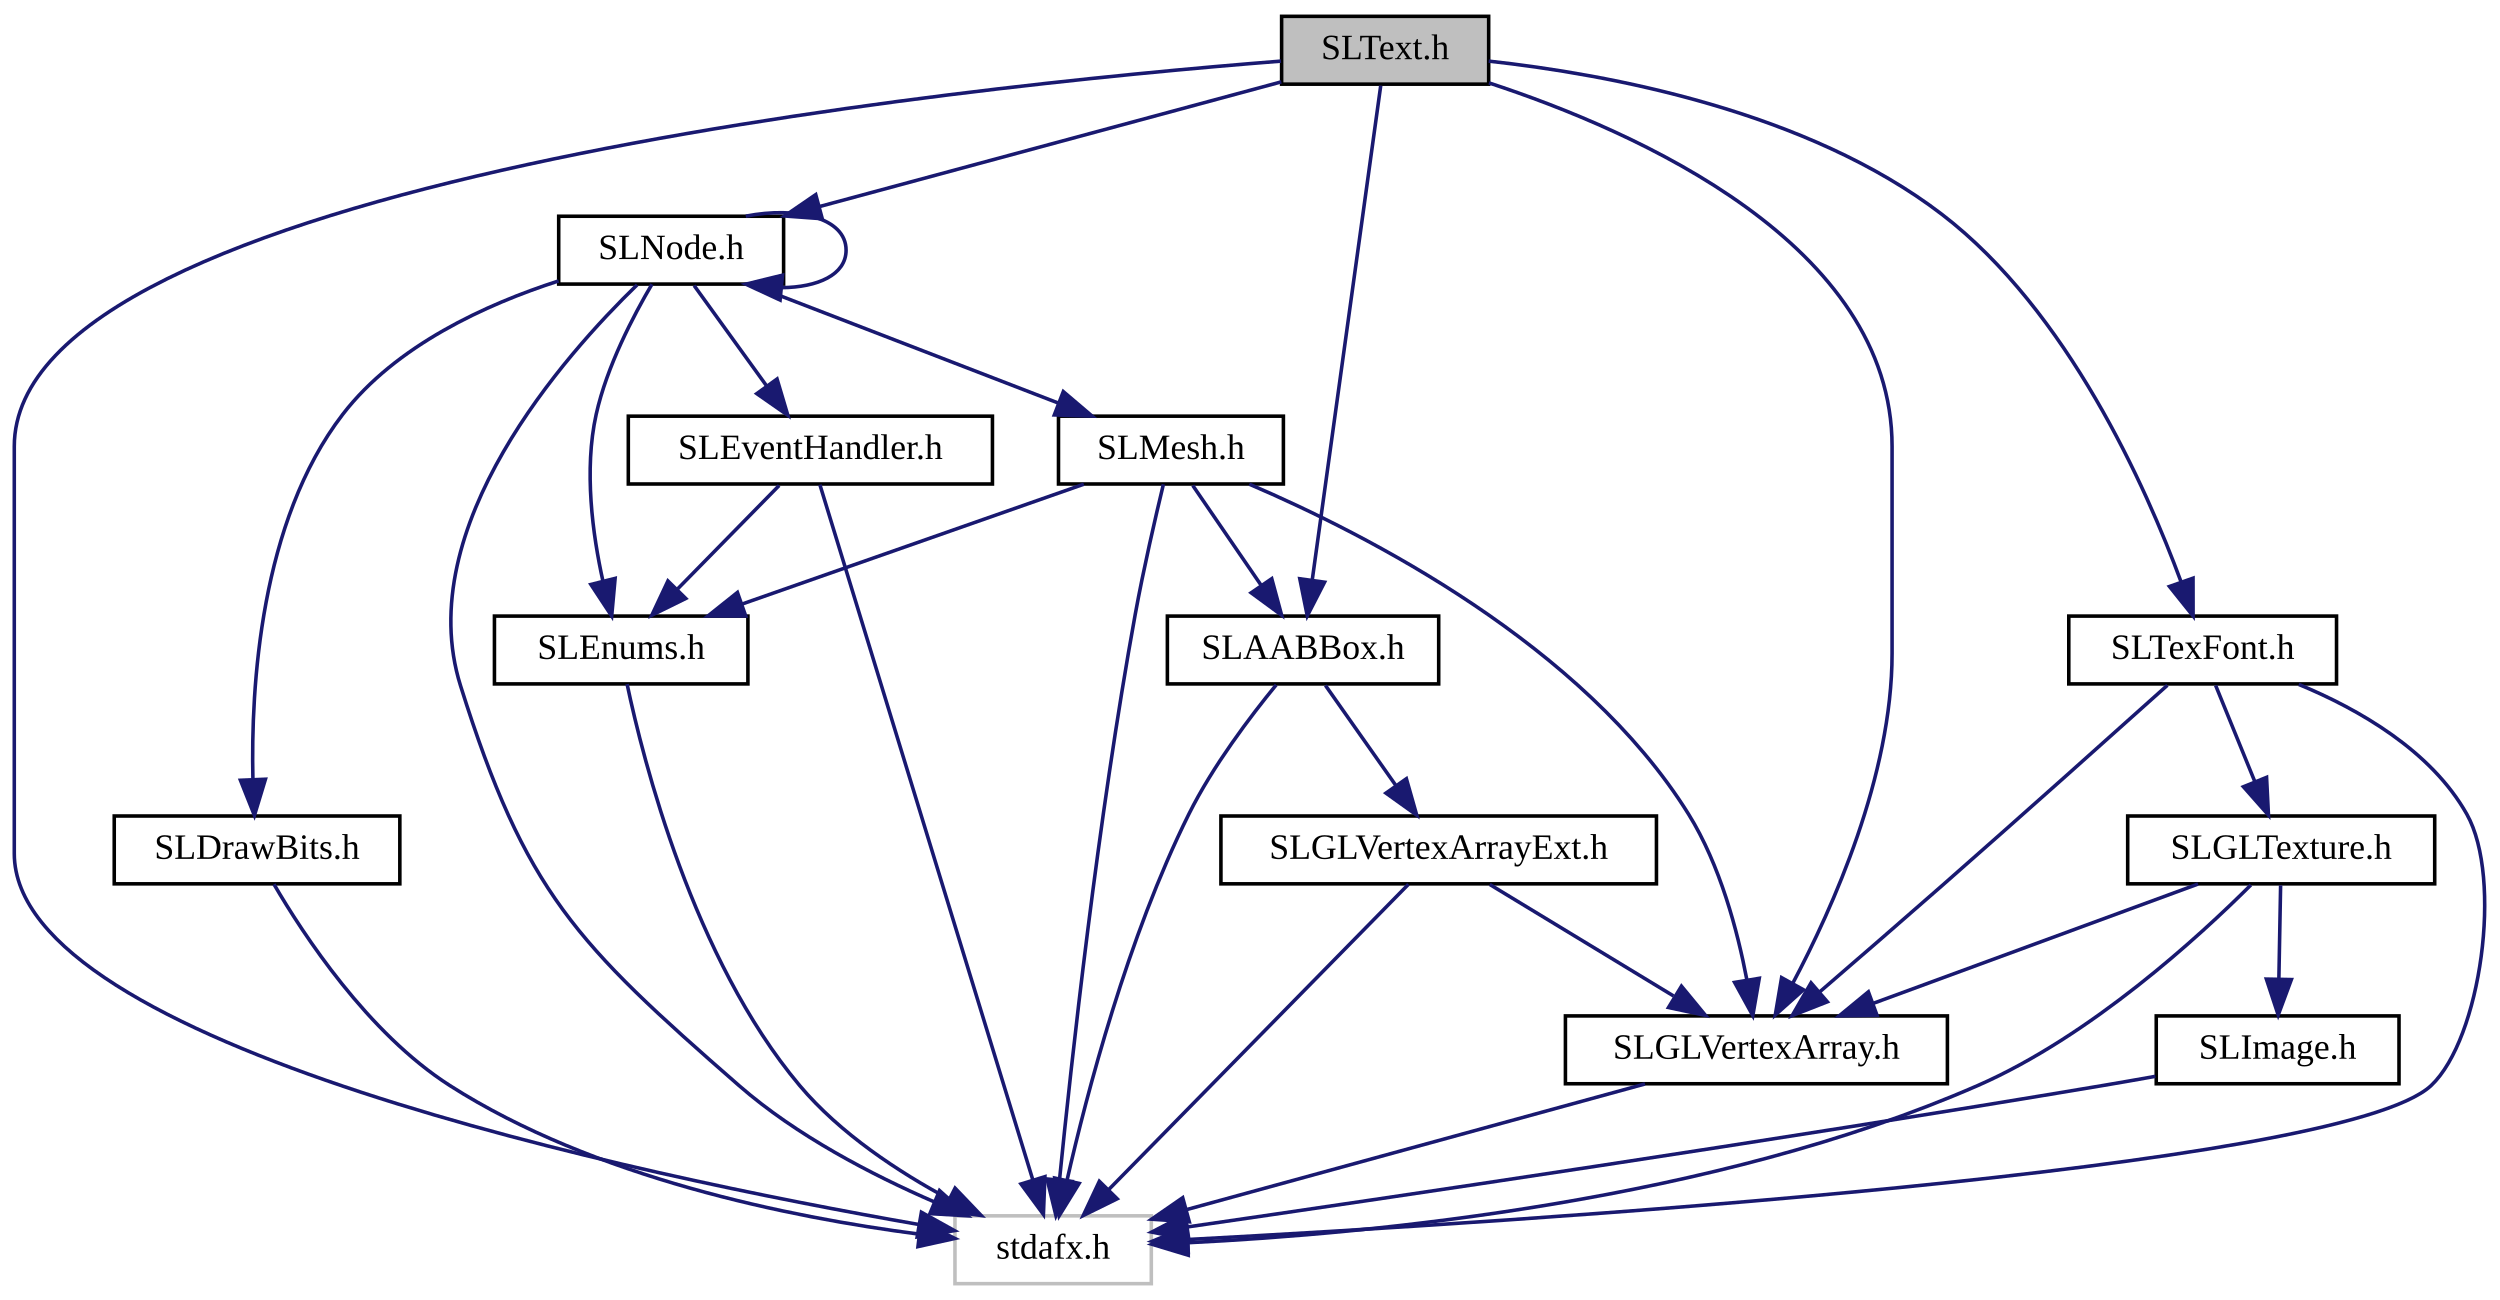
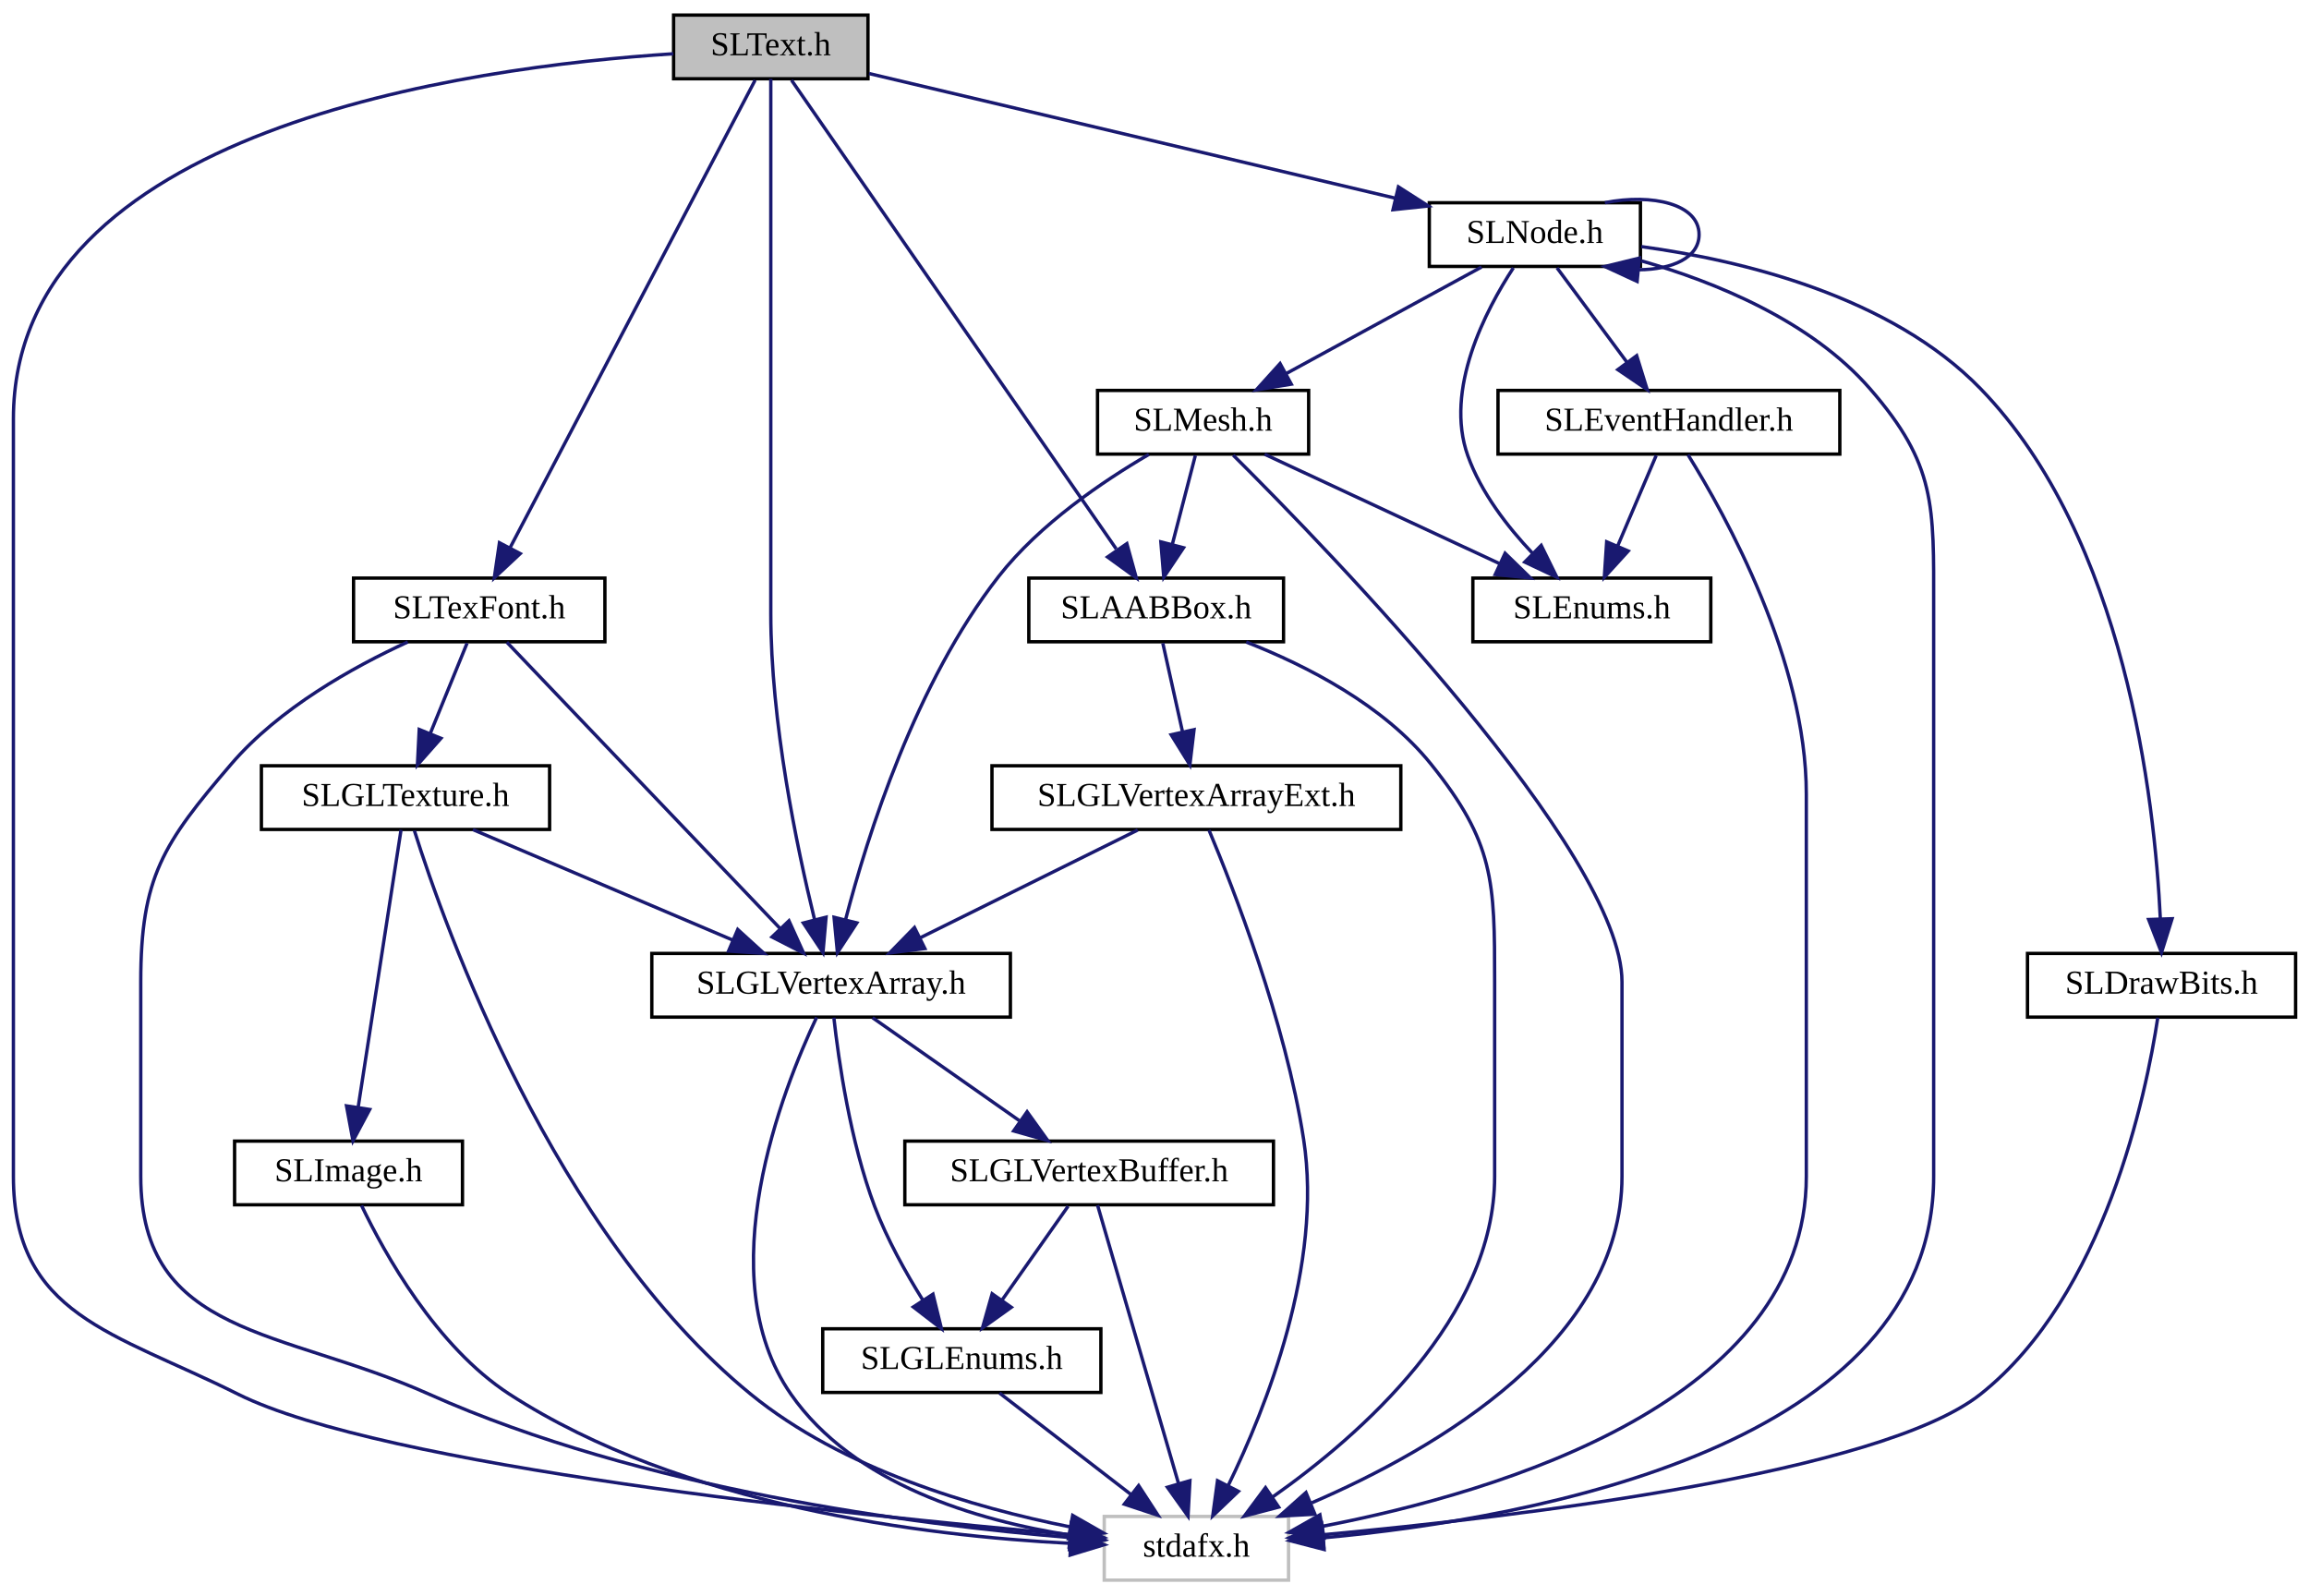
- <svg xmlns="http://www.w3.org/2000/svg" xmlns:xlink="http://www.w3.org/1999/xlink" width="700pt" height="364pt" viewBox="0.00 0.00 700.29 364.00">
-   <g id="graph1" class="graph" transform="scale(1 1) rotate(0) translate(4 360)">
-     <polygon fill="white" stroke="white" points="-4,5 -4,-360 697.293,-360 697.293,5 -4,5" />
+ <svg xmlns="http://www.w3.org/2000/svg" xmlns:xlink="http://www.w3.org/1999/xlink" width="689pt" height="476pt" viewBox="0.00 0.00 689.00 476.00">
+   <g id="graph1" class="graph" transform="scale(1 1) rotate(0) translate(4 472)">
+     <polygon fill="white" stroke="white" points="-4,5 -4,-472 686,-472 686,5 -4,5" />
    <g id="node1" class="node">
-       <polygon fill="#bfbfbf" stroke="black" points="355,-336.5 355,-355.5 413,-355.5 413,-336.5 355,-336.5" />
-       <text text-anchor="middle" x="384" y="-343.5" font-family="Arial.ttf" font-size="10.00">SLText.h</text>
+       <polygon fill="#bfbfbf" stroke="black" points="197,-448.5 197,-467.5 255,-467.5 255,-448.5 197,-448.5" />
+       <text text-anchor="middle" x="226" y="-455.5" font-family="Arial.ttf" font-size="10.00">SLText.h</text>
    </g>
    <g id="node3" class="node">
-       <polygon fill="white" stroke="#bfbfbf" points="263.5,-0.5 263.5,-19.5 318.5,-19.5 318.5,-0.5 263.5,-0.5" />
-       <text text-anchor="middle" x="291" y="-7.5" font-family="Arial.ttf" font-size="10.00">stdafx.h</text>
+       <polygon fill="white" stroke="#bfbfbf" points="325.5,-0.5 325.5,-19.5 380.5,-19.5 380.5,-0.5 325.5,-0.5" />
+       <text text-anchor="middle" x="353" y="-7.5" font-family="Arial.ttf" font-size="10.00">stdafx.h</text>
    </g>
    <g id="edge2" class="edge">
-       <path fill="none" stroke="midnightblue" d="M354.822,-342.958C265.21,-335.898 0,-308.769 0,-235 0,-235 0,-235 0,-121 0,-67.437 174.685,-30.842 253.368,-17.075" />
-       <polygon fill="midnightblue" stroke="midnightblue" points="254.098,-20.501 263.361,-15.359 252.913,-13.602 254.098,-20.501" />
+       <path fill="none" stroke="midnightblue" d="M196.917,-455.954C135.878,-452.046 0,-433.619 0,-347 0,-347 0,-347 0,-121 0,-79.512 29.883,-74.536 67,-56 109.898,-34.577 247.712,-20.091 315.136,-14.102" />
+       <polygon fill="midnightblue" stroke="midnightblue" points="315.669,-17.569 325.327,-13.214 315.061,-10.595 315.669,-17.569" />
    </g>
    <g id="node5" class="node">
      <a xlink:href="_s_l_node_8h.html" target="_top" xlink:title="SLNode.h">
-         <polygon fill="white" stroke="black" points="152.5,-280.5 152.5,-299.5 215.5,-299.5 215.5,-280.5 152.5,-280.5" />
-         <text text-anchor="middle" x="184" y="-287.5" font-family="Arial.ttf" font-size="10.00">SLNode.h</text>
+         <polygon fill="white" stroke="black" points="422.5,-392.5 422.5,-411.5 485.5,-411.5 485.5,-392.5 422.5,-392.5" />
+         <text text-anchor="middle" x="454" y="-399.5" font-family="Arial.ttf" font-size="10.00">SLNode.h</text>
      </a>
    </g>
    <g id="edge4" class="edge">
-       <path fill="none" stroke="midnightblue" d="M354.918,-337.148C320.906,-327.965 264.342,-312.692 225.671,-302.251" />
-       <polygon fill="midnightblue" stroke="midnightblue" points="226.328,-298.803 215.761,-299.576 224.503,-305.561 226.328,-298.803" />
-     </g>
-     <g id="node14" class="node">
+       <path fill="none" stroke="midnightblue" d="M255.34,-450.051C295.258,-440.597 366.903,-423.628 412.367,-412.86" />
+       <polygon fill="midnightblue" stroke="midnightblue" points="413.284,-416.24 422.209,-410.53 411.671,-409.429 413.284,-416.24" />
+     </g>
+     <g id="node13" class="node">
      <a xlink:href="_s_l_a_a_b_box_8h.html" target="_top" xlink:title="SLAABBox.h">
-         <polygon fill="white" stroke="black" points="323,-168.5 323,-187.5 399,-187.5 399,-168.5 323,-168.5" />
-         <text text-anchor="middle" x="361" y="-175.5" font-family="Arial.ttf" font-size="10.00">SLAABBox.h</text>
-       </a>
-     </g>
-     <g id="edge44" class="edge">
-       <path fill="none" stroke="midnightblue" d="M382.763,-336.075C379.143,-309.945 368.511,-233.211 363.574,-197.577" />
-       <polygon fill="midnightblue" stroke="midnightblue" points="367.027,-196.993 362.187,-187.568 360.093,-197.954 367.027,-196.993" />
-     </g>
-     <g id="node20" class="node">
+         <polygon fill="white" stroke="black" points="303,-280.5 303,-299.5 379,-299.5 379,-280.5 303,-280.5" />
+         <text text-anchor="middle" x="341" y="-287.5" font-family="Arial.ttf" font-size="10.00">SLAABBox.h</text>
+       </a>
+     </g>
+     <g id="edge52" class="edge">
+       <path fill="none" stroke="midnightblue" d="M232.183,-448.075C250.52,-421.606 304.831,-343.209 329.078,-308.21" />
+       <polygon fill="midnightblue" stroke="midnightblue" points="332.247,-309.781 335.064,-299.568 326.492,-305.795 332.247,-309.781" />
+     </g>
+     <g id="node19" class="node">
      <a xlink:href="_s_l_g_l_vertex_array_8h.html" target="_top" xlink:title="SLGLVertexArray.h">
-         <polygon fill="white" stroke="black" points="434.5,-56.5 434.5,-75.5 541.5,-75.5 541.5,-56.5 434.5,-56.5" />
-         <text text-anchor="middle" x="488" y="-63.5" font-family="Arial.ttf" font-size="10.00">SLGLVertexArray.h</text>
-       </a>
-     </g>
-     <g id="edge46" class="edge">
-       <path fill="none" stroke="midnightblue" d="M413.078,-336.855C454.622,-323.235 526,-291.6 526,-235 526,-235 526,-235 526,-177 526,-142.813 509.4,-105.764 498.143,-84.571" />
-       <polygon fill="midnightblue" stroke="midnightblue" points="501.181,-82.832 493.284,-75.769 495.053,-86.215 501.181,-82.832" />
-     </g>
-     <g id="node35" class="node">
+         <polygon fill="white" stroke="black" points="190.5,-168.5 190.5,-187.5 297.5,-187.5 297.5,-168.5 190.5,-168.5" />
+         <text text-anchor="middle" x="244" y="-175.5" font-family="Arial.ttf" font-size="10.00">SLGLVertexArray.h</text>
+       </a>
+     </g>
+     <g id="edge54" class="edge">
+       <path fill="none" stroke="midnightblue" d="M226,-448.442C226,-429.936 226,-384.813 226,-347 226,-347 226,-347 226,-289 226,-256.537 233.73,-219.384 239.058,-197.628" />
+       <polygon fill="midnightblue" stroke="midnightblue" points="242.495,-198.315 241.572,-187.76 235.712,-196.587 242.495,-198.315" />
+     </g>
+     <g id="node41" class="node">
      <a xlink:href="_s_l_tex_font_8h.html" target="_top" xlink:title="SLTexFont.h">
-         <polygon fill="white" stroke="black" points="575.5,-168.5 575.5,-187.5 650.5,-187.5 650.5,-168.5 575.5,-168.5" />
-         <text text-anchor="middle" x="613" y="-175.5" font-family="Arial.ttf" font-size="10.00">SLTexFont.h</text>
-       </a>
-     </g>
-     <g id="edge48" class="edge">
-       <path fill="none" stroke="midnightblue" d="M413.008,-342.955C446.655,-339.258 502.316,-328.91 540,-300 575.243,-272.963 597.15,-223.646 606.955,-197.087" />
-       <polygon fill="midnightblue" stroke="midnightblue" points="610.303,-198.119 610.323,-187.524 603.7,-195.794 610.303,-198.119" />
+         <polygon fill="white" stroke="black" points="101.5,-280.5 101.5,-299.5 176.5,-299.5 176.5,-280.5 101.5,-280.5" />
+         <text text-anchor="middle" x="139" y="-287.5" font-family="Arial.ttf" font-size="10.00">SLTexFont.h</text>
+       </a>
+     </g>
+     <g id="edge56" class="edge">
+       <path fill="none" stroke="midnightblue" d="M221.323,-448.075C207.509,-421.719 166.713,-343.878 148.256,-308.661" />
+       <polygon fill="midnightblue" stroke="midnightblue" points="151.233,-306.801 143.491,-299.568 145.033,-310.05 151.233,-306.801" />
    </g>
    <g id="edge6" class="edge">
-       <path fill="none" stroke="midnightblue" d="M174.456,-280.275C154.449,-260.876 111.071,-212.374 125,-168 143.167,-110.125 157.299,-95.888 203,-56 219.035,-42.005 240.189,-31.008 257.738,-23.389" />
-       <polygon fill="midnightblue" stroke="midnightblue" points="259.175,-26.582 267.061,-19.506 256.484,-20.12 259.175,-26.582" />
-     </g>
-     <g id="edge32" class="edge">
-       <path fill="none" stroke="midnightblue" d="M204.899,-299.525C219.099,-302.308 233,-299.133 233,-290 233,-283.079 225.017,-279.579 214.97,-279.501" />
-       <polygon fill="midnightblue" stroke="midnightblue" points="214.515,-276.029 204.899,-280.475 215.189,-282.996 214.515,-276.029" />
+       <path fill="none" stroke="midnightblue" d="M485.74,-394.174C507.831,-387.844 536.377,-376.249 554,-356 573.759,-333.296 573,-321.098 573,-291 573,-291 573,-291 573,-121 573,-40.669 454.205,-19 391.203,-13.156" />
+       <polygon fill="midnightblue" stroke="midnightblue" points="391.12,-9.637 380.863,-12.293 390.537,-16.613 391.12,-9.637" />
+     </g>
+     <g id="edge40" class="edge">
+       <path fill="none" stroke="midnightblue" d="M474.899,-411.525C489.099,-414.308 503,-411.133 503,-402 503,-395.079 495.017,-391.579 484.97,-391.501" />
+       <polygon fill="midnightblue" stroke="midnightblue" points="484.515,-388.029 474.899,-392.475 485.189,-394.996 484.515,-388.029" />
    </g>
    <g id="node8" class="node">
      <a xlink:href="_s_l_enums_8h.html" target="_top" xlink:title="SLEnums.h">
-         <polygon fill="white" stroke="black" points="134.5,-168.5 134.5,-187.5 205.5,-187.5 205.5,-168.5 134.5,-168.5" />
-         <text text-anchor="middle" x="170" y="-175.5" font-family="Arial.ttf" font-size="10.00">SLEnums.h</text>
+         <polygon fill="white" stroke="black" points="435.5,-280.5 435.5,-299.5 506.5,-299.5 506.5,-280.5 435.5,-280.5" />
+         <text text-anchor="middle" x="471" y="-287.5" font-family="Arial.ttf" font-size="10.00">SLEnums.h</text>
      </a>
    </g>
    <g id="edge8" class="edge">
-       <path fill="none" stroke="midnightblue" d="M178.616,-280.443C173.444,-271.678 165.988,-257.467 163,-244 159.543,-228.418 161.996,-210.341 164.91,-197.212" />
-       <polygon fill="midnightblue" stroke="midnightblue" points="168.305,-198.063 167.346,-187.511 161.516,-196.358 168.305,-198.063" />
-     </g>
-     <g id="node11" class="node">
+       <path fill="none" stroke="midnightblue" d="M447.587,-392.084C439.349,-379.481 426.911,-355.784 434,-336 437.941,-325.003 445.857,-314.769 453.36,-306.848" />
+       <polygon fill="midnightblue" stroke="midnightblue" points="455.892,-309.266 460.562,-299.755 450.981,-304.278 455.892,-309.266" />
+     </g>
+     <g id="node10" class="node">
      <a xlink:href="_s_l_mesh_8h.html" target="_top" xlink:title="SLMesh.h">
-         <polygon fill="white" stroke="black" points="292.5,-224.5 292.5,-243.5 355.5,-243.5 355.5,-224.5 292.5,-224.5" />
-         <text text-anchor="middle" x="324" y="-231.5" font-family="Arial.ttf" font-size="10.00">SLMesh.h</text>
-       </a>
+         <polygon fill="white" stroke="black" points="323.5,-336.5 323.5,-355.5 386.5,-355.5 386.5,-336.5 323.5,-336.5" />
+         <text text-anchor="middle" x="355" y="-343.5" font-family="Arial.ttf" font-size="10.00">SLMesh.h</text>
+       </a>
+     </g>
+     <g id="edge10" class="edge">
+       <path fill="none" stroke="midnightblue" d="M438.094,-392.324C422.362,-383.743 398.058,-370.486 379.791,-360.522" />
+       <polygon fill="midnightblue" stroke="midnightblue" points="381.322,-357.37 370.867,-355.655 377.97,-363.516 381.322,-357.37" />
+     </g>
+     <g id="node32" class="node">
+       <a xlink:href="_s_l_draw_bits_8h.html" target="_top" xlink:title="SLDrawBits.h">
+         <polygon fill="white" stroke="black" points="601,-168.5 601,-187.5 681,-187.5 681,-168.5 601,-168.5" />
+         <text text-anchor="middle" x="641" y="-175.5" font-family="Arial.ttf" font-size="10.00">SLDrawBits.h</text>
+       </a>
+     </g>
+     <g id="edge42" class="edge">
+       <path fill="none" stroke="midnightblue" d="M485.758,-398.417C515.803,-394.304 560.18,-383.641 587,-356 630.202,-311.476 638.954,-233.413 640.646,-197.741" />
+       <polygon fill="midnightblue" stroke="midnightblue" points="644.144,-197.857 640.983,-187.745 637.148,-197.622 644.144,-197.857" />
+     </g>
+     <g id="node35" class="node">
+       <a xlink:href="_s_l_event_handler_8h.html" target="_top" xlink:title="SLEventHandler.h">
+         <polygon fill="white" stroke="black" points="443,-336.5 443,-355.5 545,-355.5 545,-336.5 443,-336.5" />
+         <text text-anchor="middle" x="494" y="-343.5" font-family="Arial.ttf" font-size="10.00">SLEventHandler.h</text>
+       </a>
+     </g>
+     <g id="edge46" class="edge">
+       <path fill="none" stroke="midnightblue" d="M460.605,-392.083C466.255,-384.455 474.545,-373.264 481.451,-363.941" />
+       <polygon fill="midnightblue" stroke="midnightblue" points="484.378,-365.87 487.518,-355.751 478.753,-361.703 484.378,-365.87" />
    </g>
    <g id="edge12" class="edge">
-       <path fill="none" stroke="midnightblue" d="M206.183,-280.444C229.428,-271.478 266.149,-257.314 292.415,-247.183" />
-       <polygon fill="midnightblue" stroke="midnightblue" points="293.85,-250.381 301.92,-243.516 291.331,-243.85 293.85,-250.381" />
-     </g>
-     <g id="node26" class="node">
-       <a xlink:href="_s_l_draw_bits_8h.html" target="_top" xlink:title="SLDrawBits.h">
-         <polygon fill="white" stroke="black" points="28,-112.5 28,-131.5 108,-131.5 108,-112.5 28,-112.5" />
-         <text text-anchor="middle" x="68" y="-119.5" font-family="Arial.ttf" font-size="10.00">SLDrawBits.h</text>
-       </a>
+       <path fill="none" stroke="midnightblue" d="M363.99,-336.179C392.651,-307.666 480,-217.602 480,-179 480,-179 480,-179 480,-121 480,-71.865 425.014,-39.766 387.403,-23.557" />
+       <polygon fill="midnightblue" stroke="midnightblue" points="388.367,-20.169 377.788,-19.591 385.698,-26.64 388.367,-20.169" />
+     </g>
+     <g id="edge38" class="edge">
+       <path fill="none" stroke="midnightblue" d="M373.381,-336.444C392.216,-327.675 421.731,-313.935 443.379,-303.858" />
+       <polygon fill="midnightblue" stroke="midnightblue" points="445.117,-306.91 452.705,-299.516 442.162,-300.564 445.117,-306.91" />
+     </g>
+     <g id="edge14" class="edge">
+       <path fill="none" stroke="midnightblue" d="M352.688,-336.083C350.833,-328.927 348.165,-318.635 345.846,-309.691" />
+       <polygon fill="midnightblue" stroke="midnightblue" points="349.166,-308.553 343.269,-299.751 342.391,-310.309 349.166,-308.553" />
+     </g>
+     <g id="edge36" class="edge">
+       <path fill="none" stroke="midnightblue" d="M338.809,-336.4C325.263,-328.499 306.239,-315.655 294,-300 269.245,-268.335 254.832,-222.682 248.285,-197.473" />
+       <polygon fill="midnightblue" stroke="midnightblue" points="251.677,-196.61 245.888,-187.737 244.88,-198.284 251.677,-196.61" />
+     </g>
+     <g id="edge16" class="edge">
+       <path fill="none" stroke="midnightblue" d="M367.871,-280.421C385.906,-273.353 408.866,-261.599 423,-244 441.846,-220.533 442,-209.098 442,-179 442,-179 442,-179 442,-121 442,-78.846 402.01,-43.779 375.642,-25.239" />
+       <polygon fill="midnightblue" stroke="midnightblue" points="377.544,-22.3 367.299,-19.599 373.623,-28.099 377.544,-22.3" />
+     </g>
+     <g id="node16" class="node">
+       <a xlink:href="_s_l_g_l_vertex_array_ext_8h.html" target="_top" xlink:title="SLGLVertexArrayExt.h">
+         <polygon fill="white" stroke="black" points="292,-224.5 292,-243.5 414,-243.5 414,-224.5 292,-224.5" />
+         <text text-anchor="middle" x="353" y="-231.5" font-family="Arial.ttf" font-size="10.00">SLGLVertexArrayExt.h</text>
+       </a>
+     </g>
+     <g id="edge18" class="edge">
+       <path fill="none" stroke="midnightblue" d="M342.982,-280.083C344.572,-272.927 346.859,-262.635 348.846,-253.691" />
+       <polygon fill="midnightblue" stroke="midnightblue" points="352.303,-254.272 351.055,-243.751 345.469,-252.754 352.303,-254.272" />
+     </g>
+     <g id="edge20" class="edge">
+       <path fill="none" stroke="midnightblue" d="M356.762,-224.302C363.982,-207.084 379.547,-167.265 385,-132 390.785,-94.588 373.876,-52.057 362.482,-28.702" />
+       <polygon fill="midnightblue" stroke="midnightblue" points="365.538,-26.99 357.877,-19.672 359.302,-30.17 365.538,-26.99" />
+     </g>
+     <g id="edge22" class="edge">
+       <path fill="none" stroke="midnightblue" d="M335.487,-224.324C317.928,-215.625 290.669,-202.12 270.469,-192.113" />
+       <polygon fill="midnightblue" stroke="midnightblue" points="271.984,-188.958 261.469,-187.655 268.876,-195.23 271.984,-188.958" />
+     </g>
+     <g id="edge24" class="edge">
+       <path fill="none" stroke="midnightblue" d="M239.674,-168.428C229.636,-147.202 207.423,-91.362 232,-56 250.683,-29.118 287.436,-18.263 315.558,-13.896" />
+       <polygon fill="midnightblue" stroke="midnightblue" points="316.033,-17.364 325.478,-12.564 315.101,-10.426 316.033,-17.364" />
+     </g>
+     <g id="node22" class="node">
+       <a xlink:href="_s_l_g_l_enums_8h.html" target="_top" xlink:title="SLGLEnums.h">
+         <polygon fill="white" stroke="black" points="241.5,-56.5 241.5,-75.5 324.5,-75.5 324.5,-56.5 241.5,-56.5" />
+         <text text-anchor="middle" x="283" y="-63.5" font-family="Arial.ttf" font-size="10.00">SLGLEnums.h</text>
+       </a>
+     </g>
+     <g id="edge26" class="edge">
+       <path fill="none" stroke="midnightblue" d="M244.824,-168.34C246.233,-155.643 249.69,-131.382 257,-112 260.662,-102.291 266.28,-92.224 271.359,-84.08" />
+       <polygon fill="midnightblue" stroke="midnightblue" points="274.397,-85.829 276.923,-75.54 268.531,-82.008 274.397,-85.829" />
+     </g>
+     <g id="node25" class="node">
+       <a xlink:href="_s_l_g_l_vertex_buffer_8h.html" target="_top" xlink:title="SLGLVertexBuffer.h">
+         <polygon fill="white" stroke="black" points="266,-112.5 266,-131.5 376,-131.5 376,-112.5 266,-112.5" />
+         <text text-anchor="middle" x="321" y="-119.5" font-family="Arial.ttf" font-size="10.00">SLGLVertexBuffer.h</text>
+       </a>
+     </g>
+     <g id="edge30" class="edge">
+       <path fill="none" stroke="midnightblue" d="M256.371,-168.324C268.158,-160.058 286.132,-147.453 300.136,-137.632" />
+       <polygon fill="midnightblue" stroke="midnightblue" points="302.482,-140.262 308.659,-131.655 298.462,-134.531 302.482,-140.262" />
+     </g>
+     <g id="edge28" class="edge">
+       <path fill="none" stroke="midnightblue" d="M294.247,-56.324C304.797,-48.185 320.801,-35.84 333.442,-26.087" />
+       <polygon fill="midnightblue" stroke="midnightblue" points="335.769,-28.713 341.549,-19.834 331.493,-23.171 335.769,-28.713" />
+     </g>
+     <g id="edge32" class="edge">
+       <path fill="none" stroke="midnightblue" d="M323.511,-112.368C328.698,-94.537 340.696,-53.295 347.685,-29.272" />
+       <polygon fill="midnightblue" stroke="midnightblue" points="351.068,-30.171 350.501,-19.591 344.347,-28.216 351.068,-30.171" />
    </g>
    <g id="edge34" class="edge">
-       <path fill="none" stroke="midnightblue" d="M152.473,-281.384C132.159,-274.836 106.855,-263.306 92,-244 68.896,-213.974 66.263,-167.664 66.841,-141.915" />
-       <polygon fill="midnightblue" stroke="midnightblue" points="70.349,-141.801 67.271,-131.663 63.355,-141.508 70.349,-141.801" />
-     </g>
-     <g id="node29" class="node">
-       <a xlink:href="_s_l_event_handler_8h.html" target="_top" xlink:title="SLEventHandler.h">
-         <polygon fill="white" stroke="black" points="172,-224.5 172,-243.5 274,-243.5 274,-224.5 172,-224.5" />
-         <text text-anchor="middle" x="223" y="-231.5" font-family="Arial.ttf" font-size="10.00">SLEventHandler.h</text>
-       </a>
-     </g>
-     <g id="edge38" class="edge">
-       <path fill="none" stroke="midnightblue" d="M190.44,-280.083C195.949,-272.455 204.031,-261.264 210.765,-251.941" />
-       <polygon fill="midnightblue" stroke="midnightblue" points="213.662,-253.907 216.68,-243.751 207.987,-249.809 213.662,-253.907" />
-     </g>
-     <g id="edge10" class="edge">
-       <path fill="none" stroke="midnightblue" d="M171.658,-168.445C176.13,-147.257 190.168,-91.499 220,-56 231.322,-42.528 247.731,-31.763 261.923,-24.144" />
-       <polygon fill="midnightblue" stroke="midnightblue" points="263.531,-27.253 270.853,-19.595 260.353,-21.015 263.531,-27.253" />
-     </g>
-     <g id="edge14" class="edge">
-       <path fill="none" stroke="midnightblue" d="M321.886,-224.413C319.712,-215.387 316.325,-200.755 314,-188 303.558,-130.711 296.053,-62.153 292.799,-29.74" />
-       <polygon fill="midnightblue" stroke="midnightblue" points="296.256,-29.132 291.795,-19.522 289.29,-29.816 296.256,-29.132" />
-     </g>
-     <g id="edge30" class="edge">
-       <path fill="none" stroke="midnightblue" d="M299.598,-224.444C273.803,-215.399 232.923,-201.064 203.982,-190.916" />
-       <polygon fill="midnightblue" stroke="midnightblue" points="204.882,-187.523 194.288,-187.516 202.566,-194.128 204.882,-187.523" />
-     </g>
-     <g id="edge16" class="edge">
-       <path fill="none" stroke="midnightblue" d="M330.11,-224.083C335.282,-216.534 342.846,-205.495 349.194,-196.23" />
-       <polygon fill="midnightblue" stroke="midnightblue" points="352.239,-197.979 355.004,-187.751 346.464,-194.022 352.239,-197.979" />
-     </g>
-     <g id="edge28" class="edge">
-       <path fill="none" stroke="midnightblue" d="M345.953,-224.447C378.669,-210.462 439.519,-179.418 469,-132 477.827,-117.803 482.71,-99.325 485.307,-85.701" />
-       <polygon fill="midnightblue" stroke="midnightblue" points="488.799,-86.037 486.987,-75.599 481.894,-84.889 488.799,-86.037" />
-     </g>
-     <g id="edge18" class="edge">
-       <path fill="none" stroke="midnightblue" d="M353.486,-168.228C346.35,-159.526 335.741,-145.564 329,-132 311.912,-97.615 300.472,-53.93 294.914,-29.57" />
-       <polygon fill="midnightblue" stroke="midnightblue" points="298.28,-28.58 292.717,-19.564 291.443,-30.081 298.28,-28.58" />
-     </g>
-     <g id="node17" class="node">
-       <a xlink:href="_s_l_g_l_vertex_array_ext_8h.html" target="_top" xlink:title="SLGLVertexArrayExt.h">
-         <polygon fill="white" stroke="black" points="338,-112.5 338,-131.5 460,-131.5 460,-112.5 338,-112.5" />
-         <text text-anchor="middle" x="399" y="-119.5" font-family="Arial.ttf" font-size="10.00">SLGLVertexArrayExt.h</text>
-       </a>
-     </g>
-     <g id="edge20" class="edge">
-       <path fill="none" stroke="midnightblue" d="M367.275,-168.083C372.642,-160.455 380.518,-149.264 387.079,-139.941" />
-       <polygon fill="midnightblue" stroke="midnightblue" points="389.949,-141.943 392.842,-131.751 384.225,-137.915 389.949,-141.943" />
-     </g>
-     <g id="edge22" class="edge">
-       <path fill="none" stroke="midnightblue" d="M390.525,-112.368C372.387,-93.894 329.578,-50.293 306.457,-26.744" />
-       <polygon fill="midnightblue" stroke="midnightblue" points="308.939,-24.275 299.435,-19.591 303.944,-29.179 308.939,-24.275" />
-     </g>
-     <g id="edge24" class="edge">
-       <path fill="none" stroke="midnightblue" d="M413.299,-112.324C427.183,-103.9 448.492,-90.971 464.804,-81.074" />
-       <polygon fill="midnightblue" stroke="midnightblue" points="467.002,-83.834 473.736,-75.654 463.371,-77.85 467.002,-83.834" />
-     </g>
-     <g id="edge26" class="edge">
-       <path fill="none" stroke="midnightblue" d="M456.785,-56.444C421.976,-46.902 365.694,-31.474 328.518,-21.284" />
-       <polygon fill="midnightblue" stroke="midnightblue" points="329.142,-17.826 318.573,-18.558 327.292,-24.577 329.142,-17.826" />
-     </g>
-     <g id="edge36" class="edge">
-       <path fill="none" stroke="midnightblue" d="M72.748,-112.375C80.921,-98.352 99.01,-70.7 122,-56 162.394,-30.171 217.259,-19.085 253.371,-14.381" />
-       <polygon fill="midnightblue" stroke="midnightblue" points="253.974,-17.834 263.486,-13.166 253.14,-10.884 253.974,-17.834" />
-     </g>
-     <g id="edge40" class="edge">
-       <path fill="none" stroke="midnightblue" d="M225.666,-224.297C235.692,-191.563 271.281,-75.375 285.282,-29.666" />
-       <polygon fill="midnightblue" stroke="midnightblue" points="288.697,-30.47 288.279,-19.884 282.004,-28.42 288.697,-30.47" />
-     </g>
-     <g id="edge42" class="edge">
-       <path fill="none" stroke="midnightblue" d="M214.248,-224.083C206.53,-216.22 195.095,-204.569 185.783,-195.081" />
-       <polygon fill="midnightblue" stroke="midnightblue" points="188.092,-192.436 178.589,-187.751 183.096,-197.34 188.092,-192.436" />
+       <path fill="none" stroke="midnightblue" d="M314.725,-112.083C309.358,-104.455 301.482,-93.264 294.921,-83.941" />
+       <polygon fill="midnightblue" stroke="midnightblue" points="297.775,-81.915 289.158,-75.751 292.051,-85.943 297.775,-81.915" />
+     </g>
+     <g id="edge44" class="edge">
+       <path fill="none" stroke="midnightblue" d="M639.874,-168.326C636.47,-145.853 624.129,-85.447 587,-56 557.173,-32.344 449.289,-19.444 390.998,-14.06" />
+       <polygon fill="midnightblue" stroke="midnightblue" points="390.993,-10.546 380.721,-13.142 390.37,-17.518 390.993,-10.546" />
+     </g>
+     <g id="edge48" class="edge">
+       <path fill="none" stroke="midnightblue" d="M499.701,-336.288C510.967,-318.205 535,-274.946 535,-235 535,-235 535,-235 535,-121 535,-54.198 444.082,-26.875 390.766,-16.596" />
+       <polygon fill="midnightblue" stroke="midnightblue" points="391.106,-13.1 380.642,-14.76 389.857,-19.988 391.106,-13.1" />
    </g>
    <g id="edge50" class="edge">
-       <path fill="none" stroke="midnightblue" d="M639.929,-168.356C656.719,-161.411 676.978,-149.825 687,-132 697.13,-113.984 690.917,-69.098 677,-56 651.897,-32.375 420.863,-17.791 328.7,-12.87" />
-       <polygon fill="midnightblue" stroke="midnightblue" points="328.853,-9.373 318.683,-12.344 328.486,-16.363 328.853,-9.373" />
+       <path fill="none" stroke="midnightblue" d="M490.202,-336.083C487.087,-328.77 482.577,-318.181 478.711,-309.103" />
+       <polygon fill="midnightblue" stroke="midnightblue" points="481.866,-307.58 474.727,-299.751 475.426,-310.323 481.866,-307.58" />
+     </g>
+     <g id="edge58" class="edge">
+       <path fill="none" stroke="midnightblue" d="M117.671,-280.444C101.353,-272.955 79.294,-260.662 65,-244 44.631,-220.258 38,-210.282 38,-179 38,-179 38,-179 38,-121 38,-73.089 80.265,-75.564 124,-56 187.44,-27.622 268.674,-17.07 315.376,-13.196" />
+       <polygon fill="midnightblue" stroke="midnightblue" points="315.656,-16.685 325.357,-12.427 315.118,-9.706 315.656,-16.685" />
+     </g>
+     <g id="edge70" class="edge">
+       <path fill="none" stroke="midnightblue" d="M147.239,-280.368C164.797,-261.974 206.132,-218.671 228.678,-195.052" />
+       <polygon fill="midnightblue" stroke="midnightblue" points="231.426,-197.242 235.799,-187.591 226.363,-192.408 231.426,-197.242" />
+     </g>
+     <g id="node44" class="node">
+       <a xlink:href="_s_l_g_l_texture_8h.html" target="_top" xlink:title="SLGLTexture.h">
+         <polygon fill="white" stroke="black" points="74,-224.5 74,-243.5 160,-243.5 160,-224.5 74,-224.5" />
+         <text text-anchor="middle" x="117" y="-231.5" font-family="Arial.ttf" font-size="10.00">SLGLTexture.h</text>
+       </a>
+     </g>
+     <g id="edge60" class="edge">
+       <path fill="none" stroke="midnightblue" d="M135.367,-280.083C132.388,-272.77 128.074,-262.181 124.375,-253.103" />
+       <polygon fill="midnightblue" stroke="midnightblue" points="127.58,-251.691 120.565,-243.751 121.097,-254.333 127.58,-251.691" />
    </g>
    <g id="edge62" class="edge">
-       <path fill="none" stroke="midnightblue" d="M603.121,-168.124C589.126,-155.568 562.7,-131.927 540,-112 528.644,-102.032 515.807,-90.921 505.729,-82.234" />
-       <polygon fill="midnightblue" stroke="midnightblue" points="507.867,-79.457 498.005,-75.585 503.3,-84.762 507.867,-79.457" />
-     </g>
-     <g id="node38" class="node">
-       <a xlink:href="_s_l_g_l_texture_8h.html" target="_top" xlink:title="SLGLTexture.h">
-         <polygon fill="white" stroke="black" points="592,-112.5 592,-131.5 678,-131.5 678,-112.5 592,-112.5" />
-         <text text-anchor="middle" x="635" y="-119.5" font-family="Arial.ttf" font-size="10.00">SLGLTexture.h</text>
-       </a>
-     </g>
-     <g id="edge52" class="edge">
-       <path fill="none" stroke="midnightblue" d="M616.633,-168.083C619.612,-160.77 623.926,-150.181 627.625,-141.103" />
-       <polygon fill="midnightblue" stroke="midnightblue" points="630.903,-142.333 631.435,-131.751 624.42,-139.691 630.903,-142.333" />
-     </g>
-     <g id="edge54" class="edge">
-       <path fill="none" stroke="midnightblue" d="M626.51,-112.185C612.183,-97.888 581.656,-69.851 550,-56 476.069,-23.653 380.707,-14.522 328.788,-11.968" />
-       <polygon fill="midnightblue" stroke="midnightblue" points="328.84,-8.467 318.697,-11.529 328.535,-15.461 328.84,-8.467" />
-     </g>
-     <g id="edge60" class="edge">
-       <path fill="none" stroke="midnightblue" d="M611.707,-112.444C587.193,-103.438 548.404,-89.189 520.8,-79.049" />
-       <polygon fill="midnightblue" stroke="midnightblue" points="521.777,-75.679 511.184,-75.516 519.363,-82.25 521.777,-75.679" />
-     </g>
-     <g id="node41" class="node">
+       <path fill="none" stroke="midnightblue" d="M119.65,-224.158C128.691,-195.481 161.08,-104.137 220,-56 247.404,-33.611 286.498,-22.144 315.21,-16.411" />
+       <polygon fill="midnightblue" stroke="midnightblue" points="316.081,-19.809 325.278,-14.549 314.808,-12.926 316.081,-19.809" />
+     </g>
+     <g id="edge68" class="edge">
+       <path fill="none" stroke="midnightblue" d="M137.124,-224.444C158.024,-215.557 190.935,-201.563 214.716,-191.451" />
+       <polygon fill="midnightblue" stroke="midnightblue" points="216.138,-194.65 223.971,-187.516 213.398,-188.208 216.138,-194.65" />
+     </g>
+     <g id="node47" class="node">
      <a xlink:href="_s_l_image_8h.html" target="_top" xlink:title="SLImage.h">
-         <polygon fill="white" stroke="black" points="600,-56.5 600,-75.5 668,-75.5 668,-56.5 600,-56.5" />
-         <text text-anchor="middle" x="634" y="-63.5" font-family="Arial.ttf" font-size="10.00">SLImage.h</text>
-       </a>
-     </g>
-     <g id="edge56" class="edge">
-       <path fill="none" stroke="midnightblue" d="M634.835,-112.083C634.704,-105.006 634.516,-94.861 634.352,-85.987" />
-       <polygon fill="midnightblue" stroke="midnightblue" points="637.847,-85.684 634.162,-75.751 630.848,-85.814 637.847,-85.684" />
-     </g>
-     <g id="edge58" class="edge">
-       <path fill="none" stroke="midnightblue" d="M599.754,-58.576C594.808,-57.687 589.776,-56.804 585,-56 493.154,-40.54 384.78,-24.526 328.766,-16.413" />
-       <polygon fill="midnightblue" stroke="midnightblue" points="329.004,-12.912 318.606,-14.946 328.003,-19.84 329.004,-12.912" />
+         <polygon fill="white" stroke="black" points="66,-112.5 66,-131.5 134,-131.5 134,-112.5 66,-112.5" />
+         <text text-anchor="middle" x="100" y="-119.5" font-family="Arial.ttf" font-size="10.00">SLImage.h</text>
+       </a>
+     </g>
+     <g id="edge64" class="edge">
+       <path fill="none" stroke="midnightblue" d="M115.666,-224.368C112.923,-206.617 106.594,-165.666 102.874,-141.597" />
+       <polygon fill="midnightblue" stroke="midnightblue" points="106.314,-140.94 101.328,-131.591 99.396,-142.009 106.314,-140.94" />
+     </g>
+     <g id="edge66" class="edge">
+       <path fill="none" stroke="midnightblue" d="M103.894,-112.263C110.69,-98.078 126.109,-70.199 148,-56 199.4,-22.661 271.712,-13.704 315.295,-11.482" />
+       <polygon fill="midnightblue" stroke="midnightblue" points="315.616,-14.972 325.462,-11.06 315.325,-7.978 315.616,-14.972" />
    </g>
  </g>
</svg>
